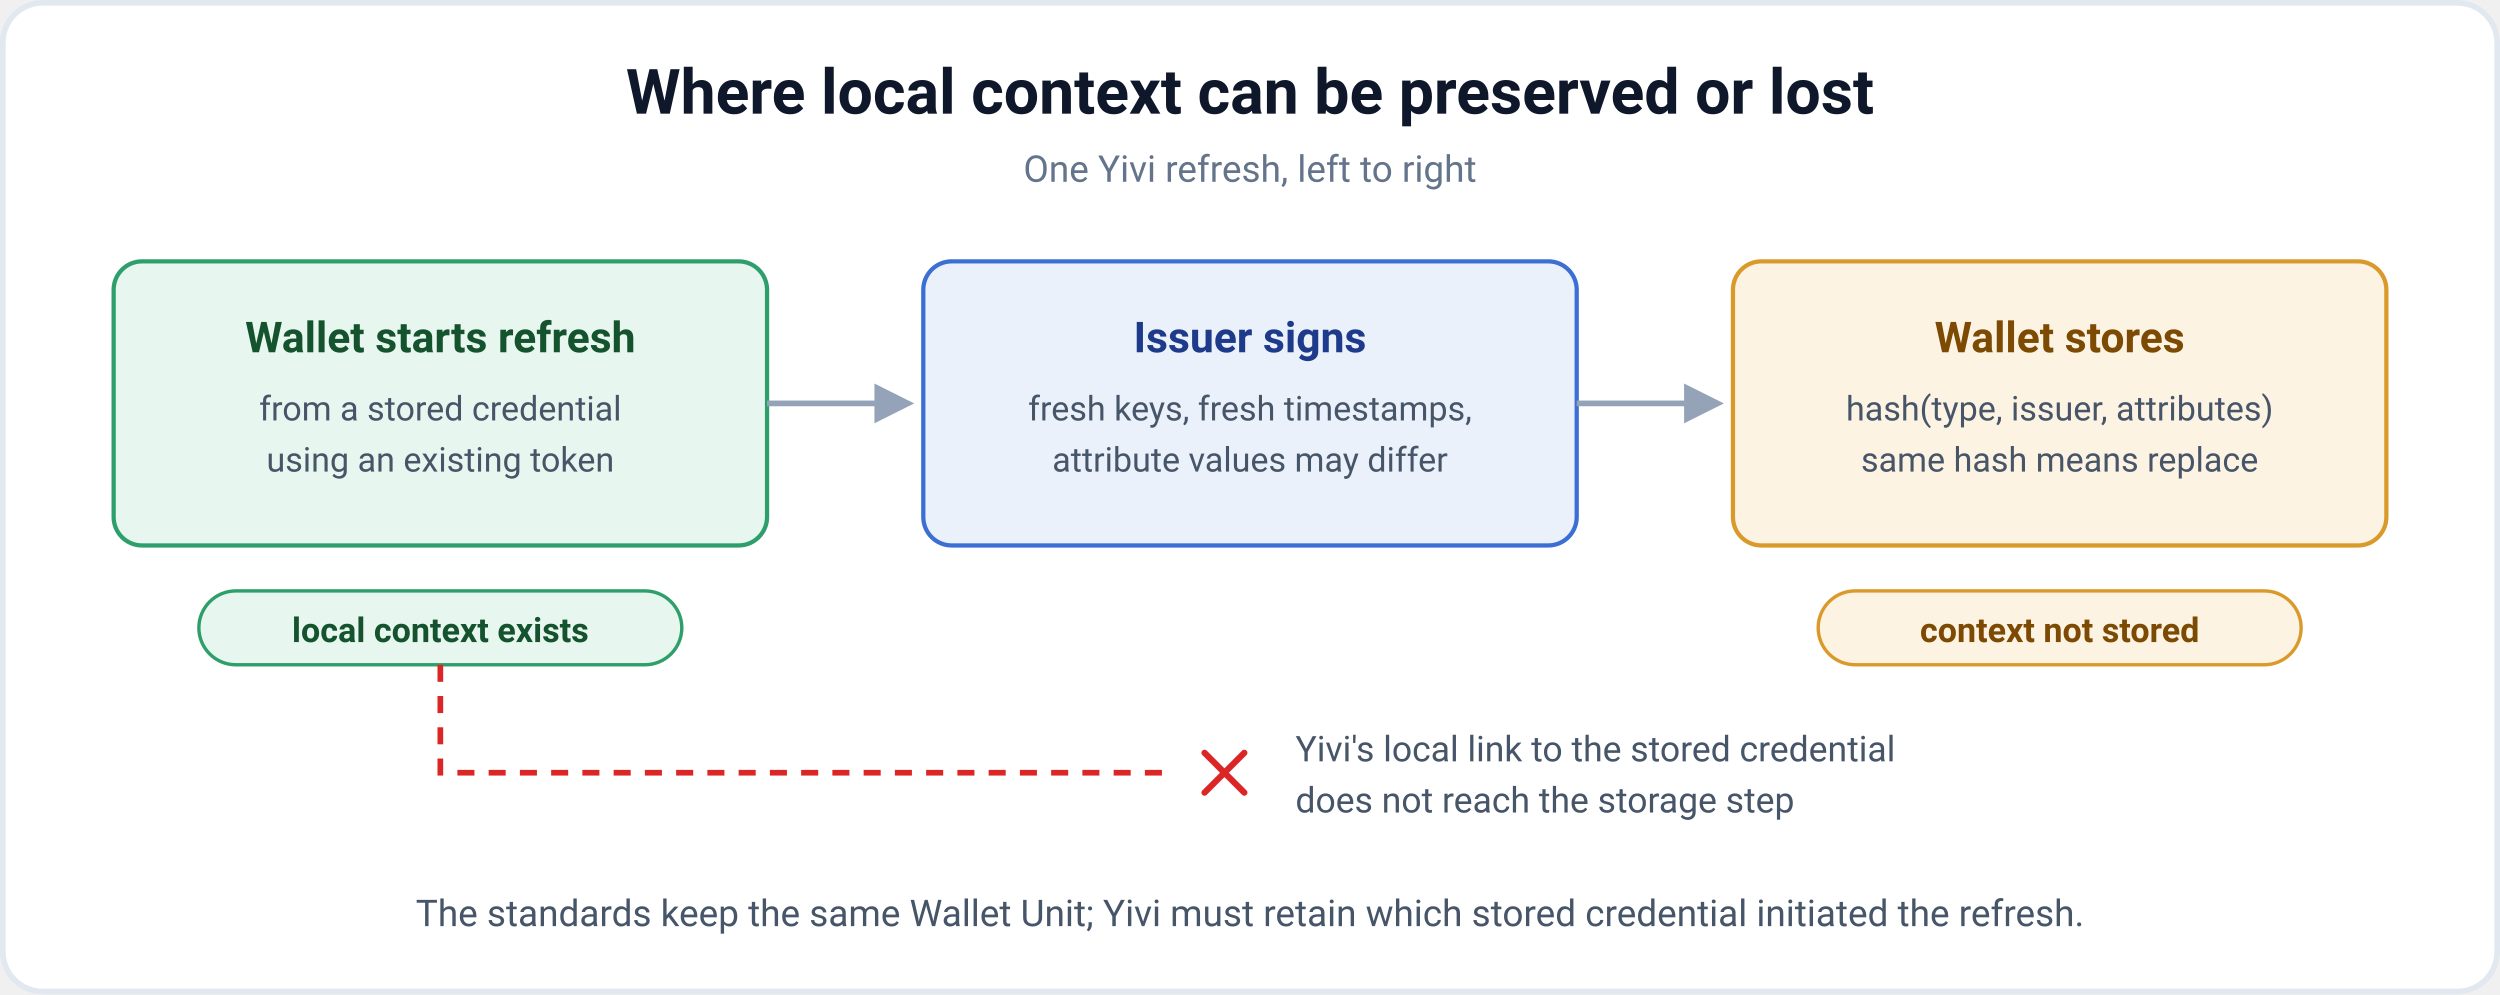
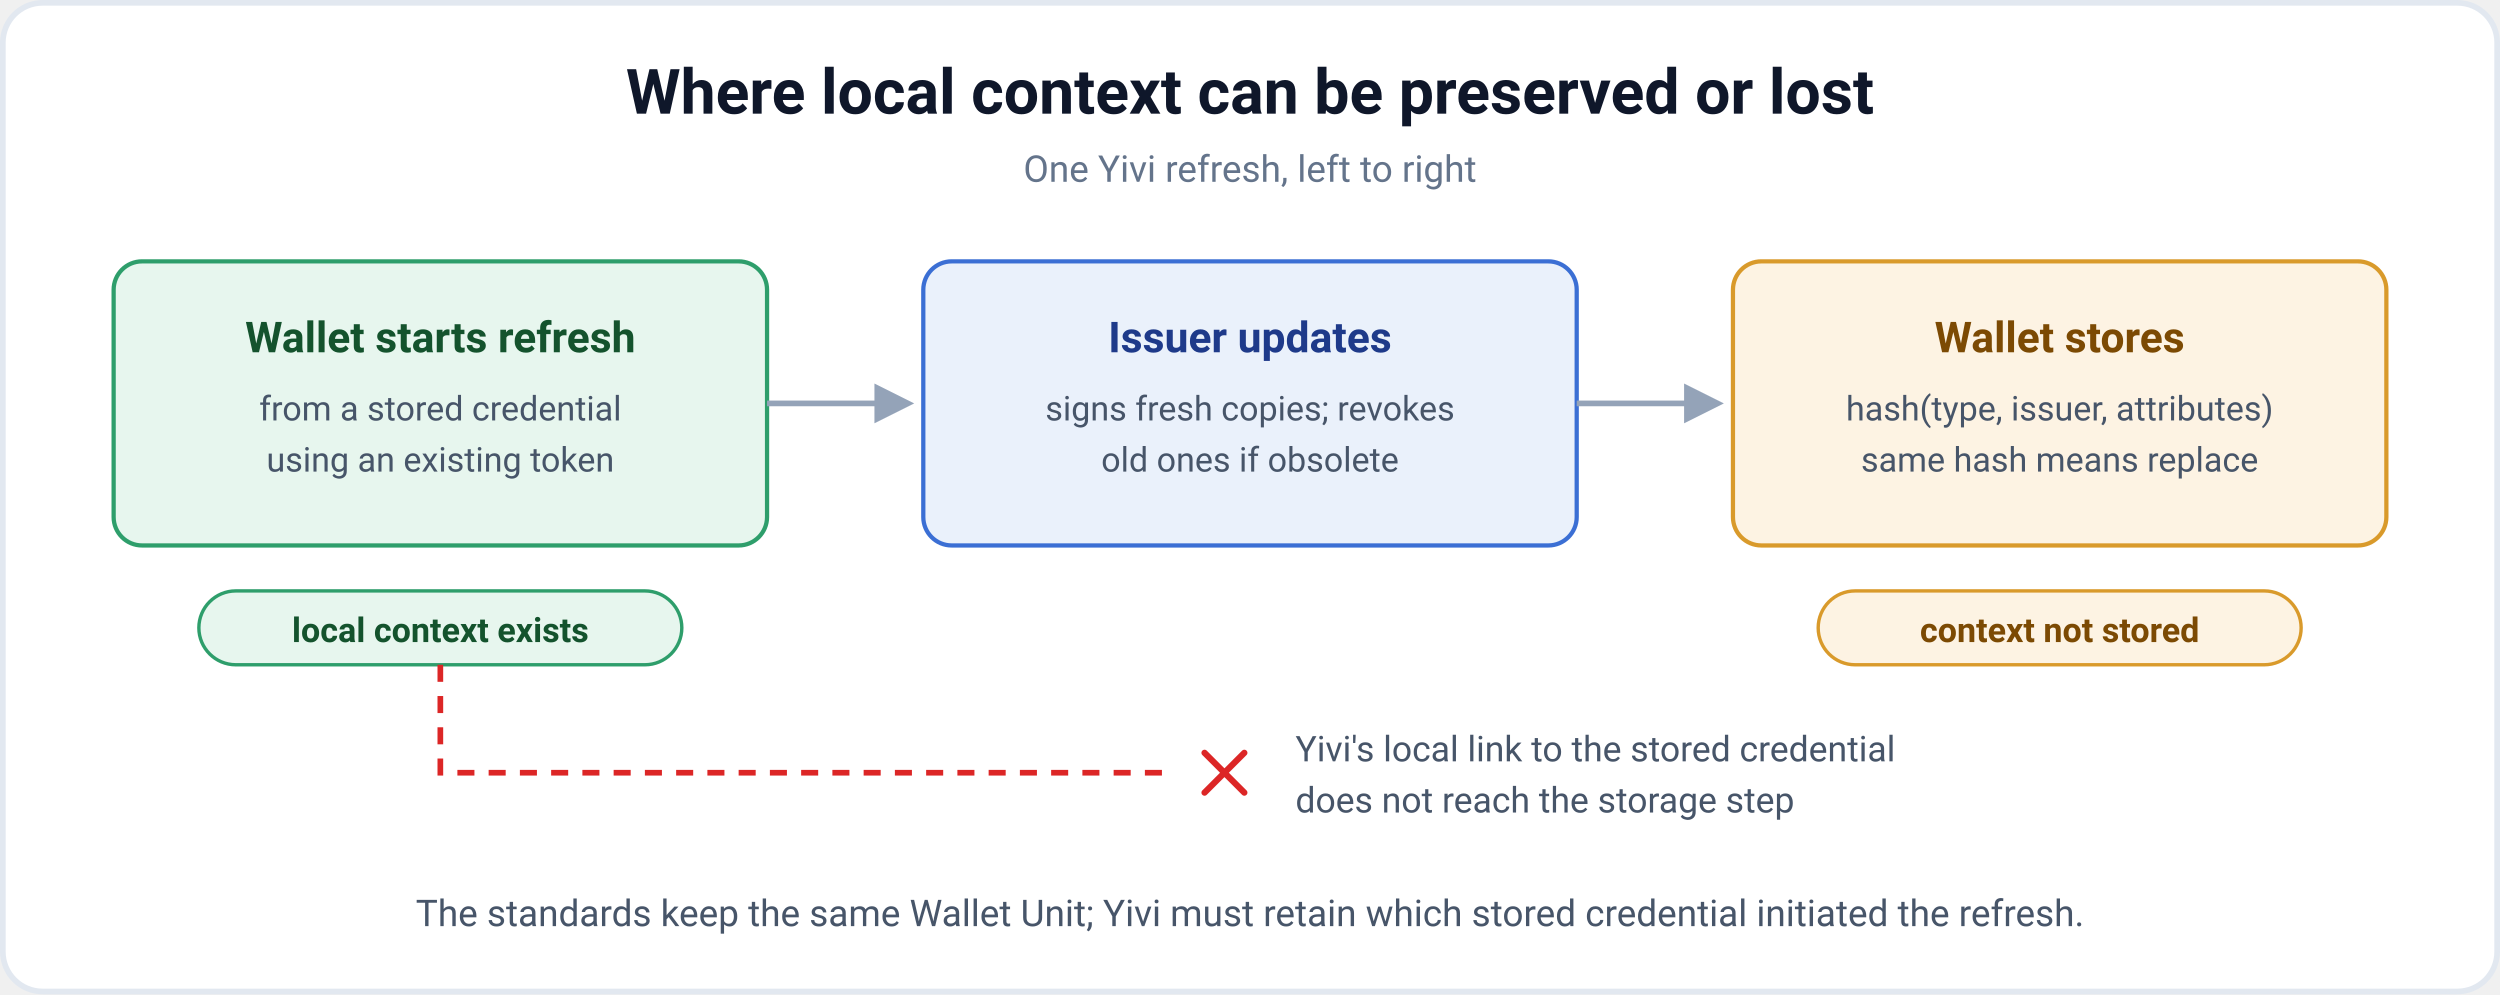
<svg xmlns="http://www.w3.org/2000/svg" viewBox="0 0 880 350" font-family="system-ui, -apple-system, 'Segoe UI', Roboto, sans-serif">
  <defs>
    <marker id="arrow" viewBox="0 0 10 10" refX="8" refY="5" markerWidth="7" markerHeight="7" orient="auto-start-reverse">
      <path d="M0 0 L10 5 L0 10 z" fill="#94a3b8" />
    </marker>
  </defs>
  <rect x="1" y="1" width="878" height="348" rx="14" fill="#ffffff" stroke="#e2e8f0" stroke-width="2" />
  <text x="440" y="40" text-anchor="middle" font-size="22" font-weight="700" fill="#0f172a">Where local context can be preserved or lost</text>
  <text x="440" y="64" text-anchor="middle" font-size="13" fill="#64748b">One Yivi refresh, left to right</text>
  <rect x="40" y="92" width="230" height="100" rx="10" fill="#e7f6ee" stroke="#2e9e6b" stroke-width="1.5" />
  <text x="155" y="124" text-anchor="middle" font-size="15" font-weight="600" fill="#14532d">Wallet starts refresh</text>
  <text x="155" y="148" text-anchor="middle" font-size="12" fill="#475569">from a stored credential</text>
  <text x="155" y="166" text-anchor="middle" font-size="12" fill="#475569">using an existing token</text>
  <rect x="325" y="92" width="230" height="100" rx="10" fill="#eaf1fb" stroke="#3b6fd4" stroke-width="1.5" />
-   <text x="440" y="124" text-anchor="middle" font-size="15" font-weight="600" fill="#1e3a8a">Issuer signs</text>
-   <text x="440" y="148" text-anchor="middle" font-size="12" fill="#475569">fresh keys, fresh timestamps,</text>
-   <text x="440" y="166" text-anchor="middle" font-size="12" fill="#475569">attribute values may differ</text>
+   <text x="440" y="124" text-anchor="middle" font-size="15" font-weight="600" fill="#1e3a8a">Issuer updates</text>
+   <text x="440" y="148" text-anchor="middle" font-size="12" fill="#475569">signs fresh copies; revokes</text>
+   <text x="440" y="166" text-anchor="middle" font-size="12" fill="#475569">old ones if obsolete</text>
  <rect x="610" y="92" width="230" height="100" rx="10" fill="#fdf3e3" stroke="#d99a2b" stroke-width="1.5" />
  <text x="725" y="124" text-anchor="middle" font-size="15" font-weight="600" fill="#7c4a03">Wallet stores</text>
  <text x="725" y="148" text-anchor="middle" font-size="12" fill="#475569">hash(type, issuer, attributes)</text>
  <text x="725" y="166" text-anchor="middle" font-size="12" fill="#475569">same hash means replace</text>
  <path d="M270 142 L319 142" fill="none" stroke="#94a3b8" stroke-width="2" marker-end="url(#arrow)" />
  <path d="M555 142 L604 142" fill="none" stroke="#94a3b8" stroke-width="2" marker-end="url(#arrow)" />
  <rect x="70" y="208" width="170" height="26" rx="13" fill="#e7f6ee" stroke="#2e9e6b" stroke-width="1.2" />
  <text x="155" y="226" text-anchor="middle" font-size="12" font-weight="600" fill="#14532d">local context exists</text>
  <rect x="640" y="208" width="170" height="26" rx="13" fill="#fdf3e3" stroke="#d99a2b" stroke-width="1.2" />
  <text x="725" y="226" text-anchor="middle" font-size="12" font-weight="600" fill="#7c4a03">context not stored</text>
  <path d="M155 234 L155 272 L412 272" fill="none" stroke="#dc2626" stroke-width="2" stroke-dasharray="6 5" />
  <path d="M424 265 L438 279 M438 265 L424 279" stroke="#dc2626" stroke-width="2.2" stroke-linecap="round" />
  <text x="456" y="268" font-size="12.5" fill="#475569">Yivi's local link to the stored credential</text>
  <text x="456" y="286" font-size="12.5" fill="#475569">does not reach the storage step</text>
  <text x="440" y="326" text-anchor="middle" font-size="13" fill="#475569">The standards keep the same Wallet Unit; Yivi must retain which stored credential initiated the refresh.</text>
</svg>
